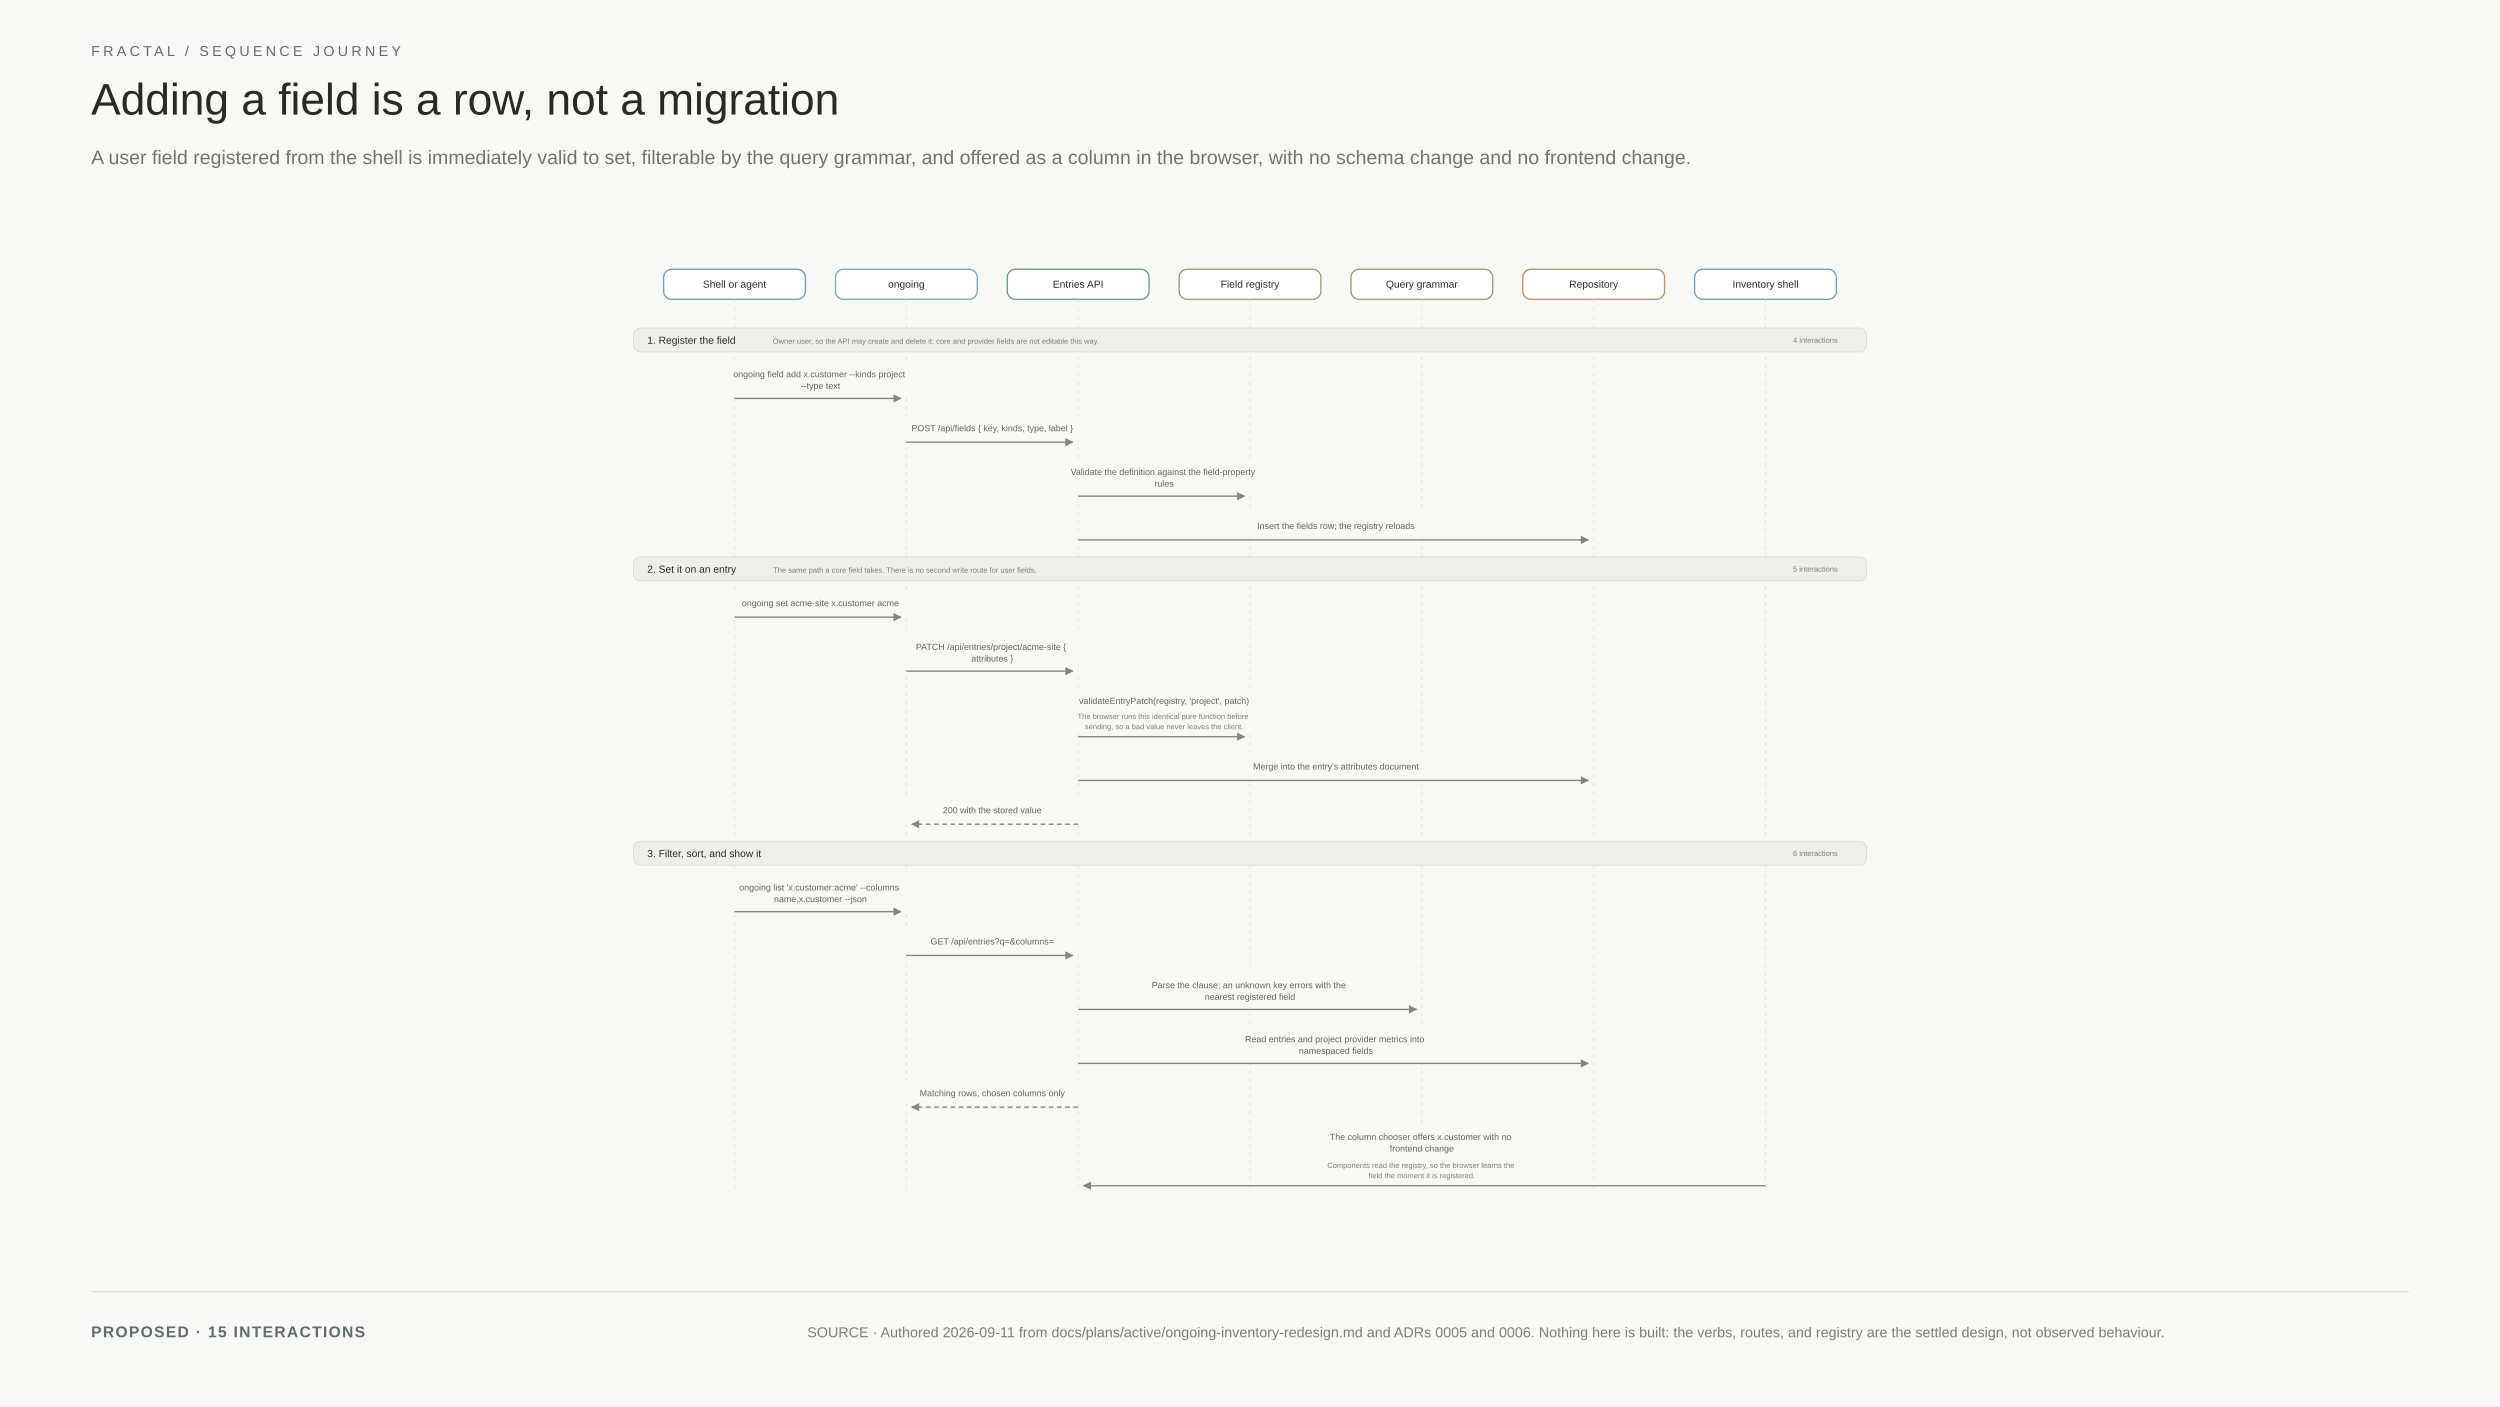
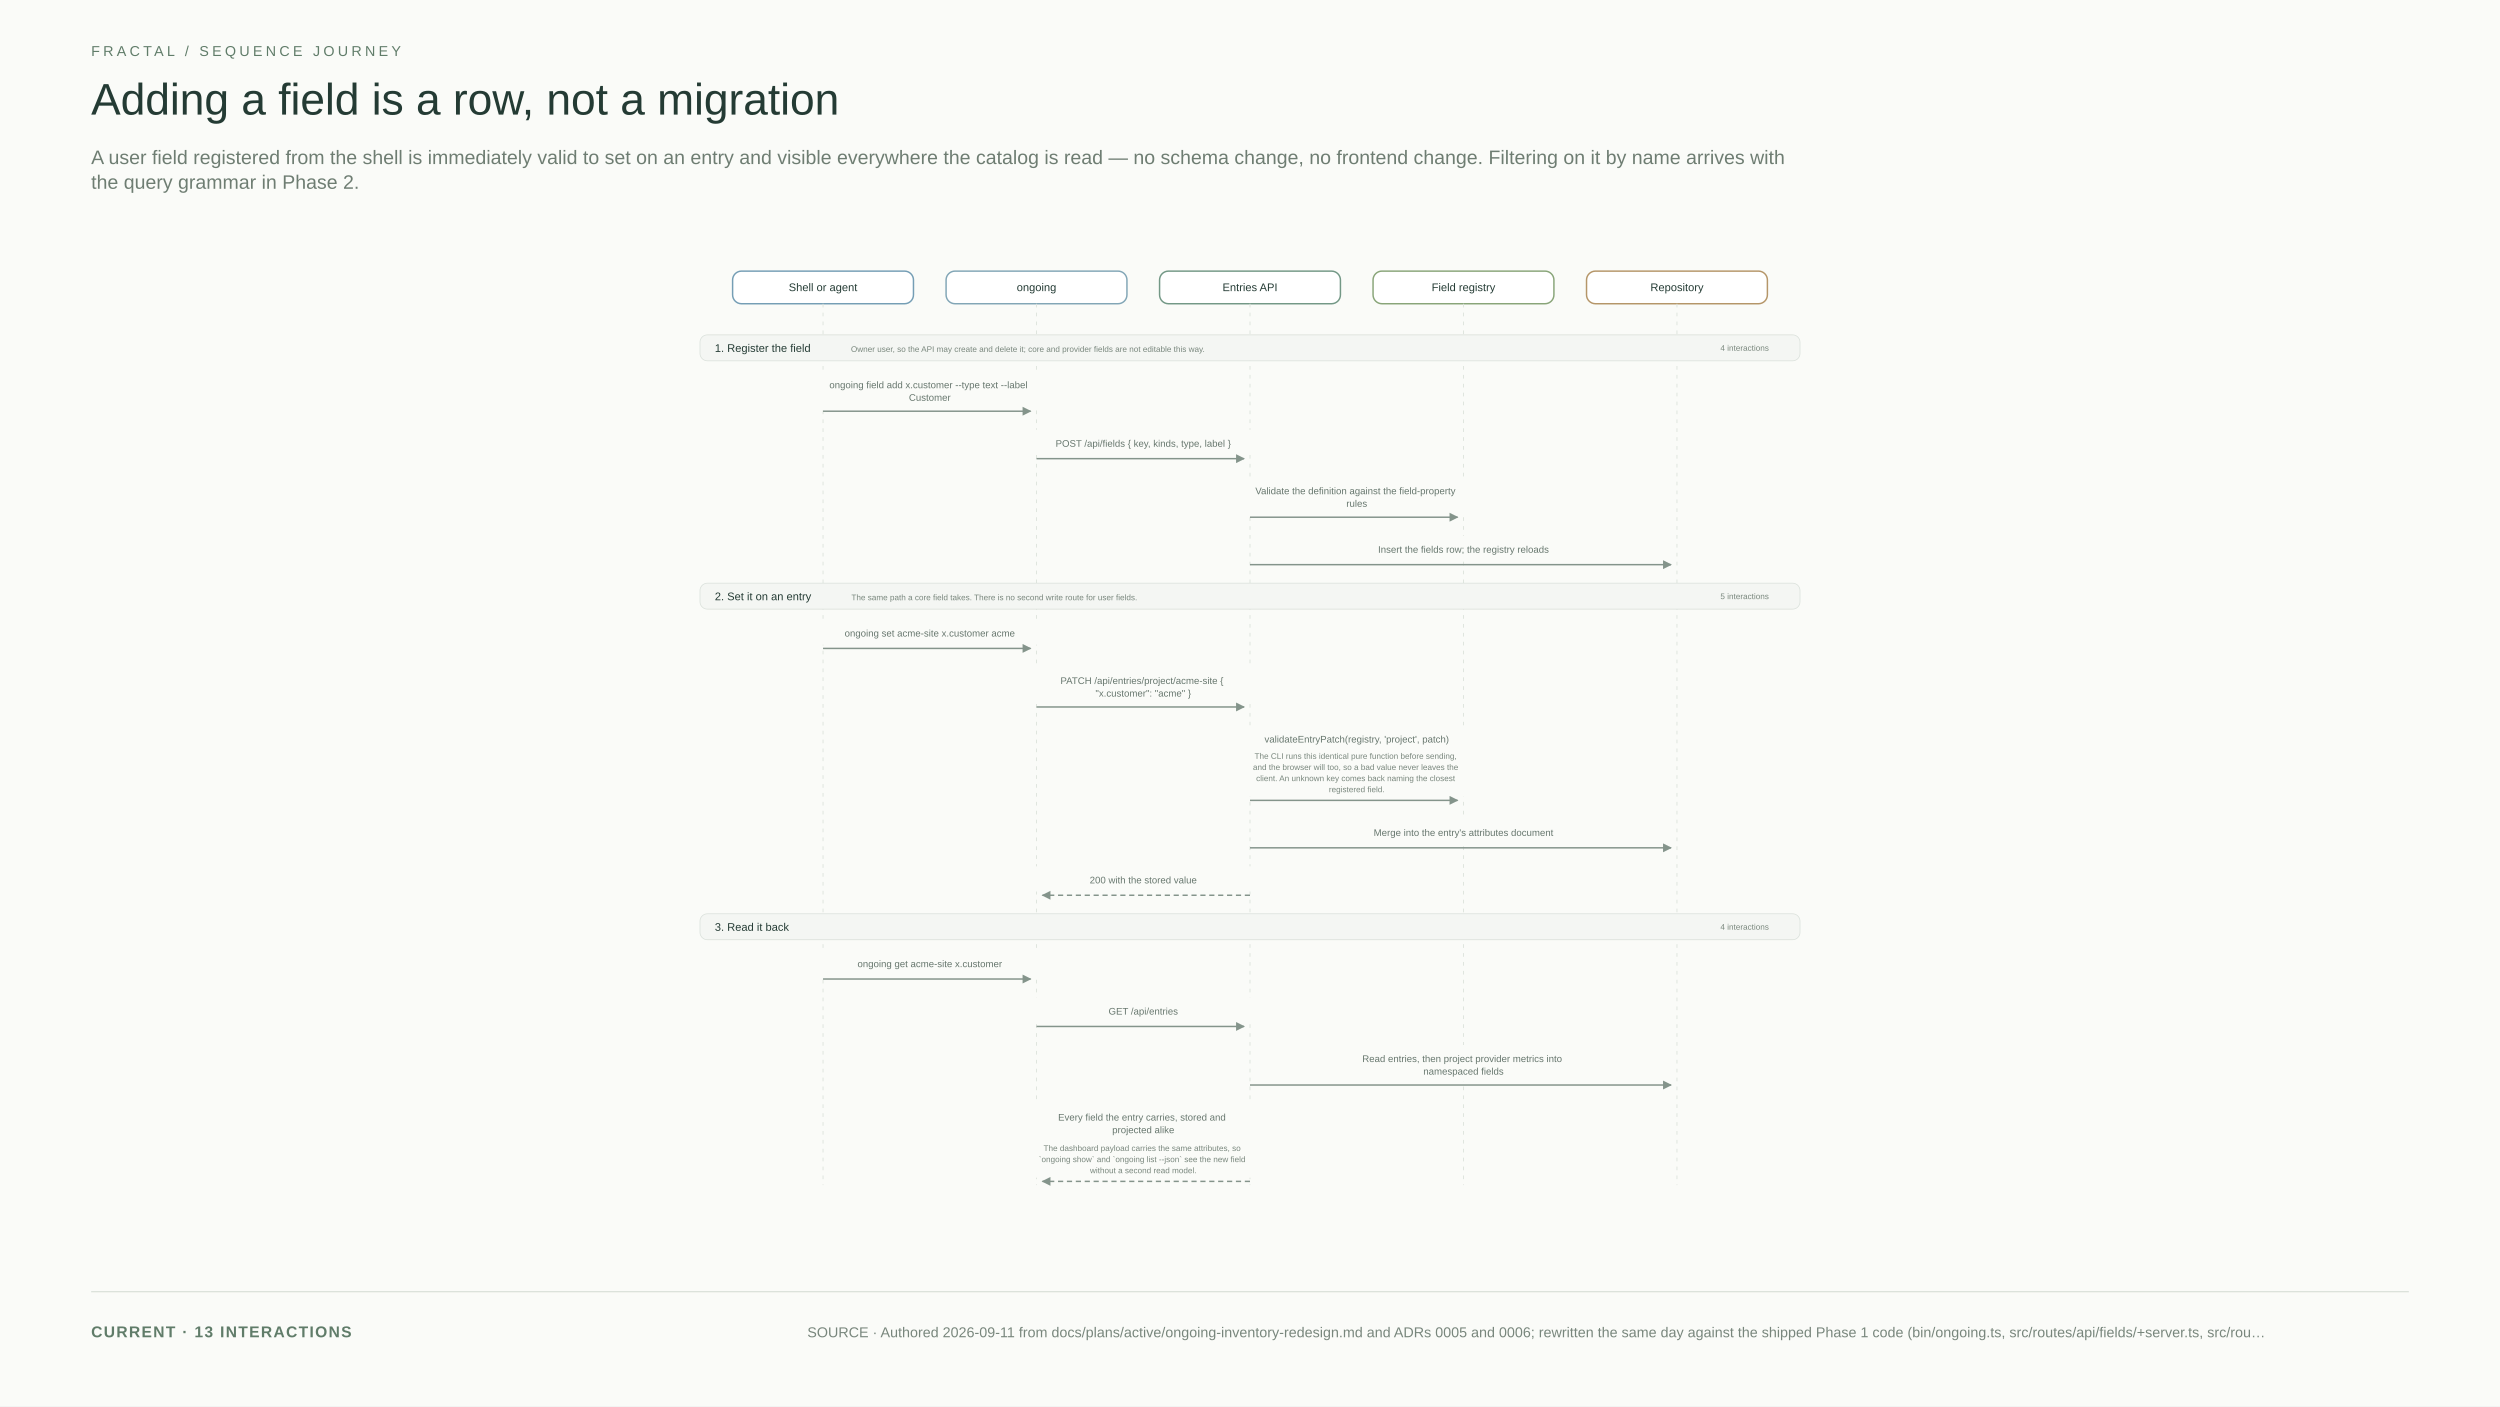
- <svg xmlns="http://www.w3.org/2000/svg" width="1920" height="1080" viewBox="0 0 1920 1080" role="img" aria-labelledby="sequence-title sequence-description" data-theme="graphite" data-theme-appearance="light">
+ <svg xmlns="http://www.w3.org/2000/svg" width="1920" height="1080" viewBox="0 0 1920 1080" role="img" aria-labelledby="sequence-title sequence-description" data-theme="grove" data-theme-appearance="light">
  <defs>
    <marker id="arrow" viewBox="0 0 10 10" refX="9" refY="5" markerWidth="6" markerHeight="6" orient="auto">
-       <path d="M0 0L10 5L0 10Z" fill="#85857f" />
+       <path d="M0 0L10 5L0 10Z" fill="#84948b" />
    </marker>
    <marker id="arrow-open" viewBox="0 0 10 10" refX="9" refY="5" markerWidth="6" markerHeight="6" orient="auto">
-       <path d="M0 0L10 5L0 10" fill="none" stroke="#85857f" stroke-width="1.5" />
+       <path d="M0 0L10 5L0 10" fill="none" stroke="#84948b" stroke-width="1.5" />
    </marker>
  </defs>
-   <rect width="1920" height="1080" fill="#f8f8f6" />
+   <rect width="1920" height="1080" fill="#fafbf8" />
  <g font-family="Arial, Helvetica, sans-serif" data-export-layer="title">
-     <text x="70" y="43" font-size="11" letter-spacing="2.5" fill="#626b6f">FRACTAL / SEQUENCE JOURNEY</text>
-     <text x="70" y="88" text-anchor="start" font-size="34" fill="#292927">
+     <text x="70" y="43" font-size="11" letter-spacing="2.5" fill="#607c69">FRACTAL / SEQUENCE JOURNEY</text>
+     <text x="70" y="88" text-anchor="start" font-size="34" fill="#243b34">
      <tspan x="70" dy="0">Adding a field is a row, not a migration</tspan>
    </text>
-     <text x="70" y="126" text-anchor="start" font-size="15" fill="#74746f">
-       <tspan x="70" dy="0">A user field registered from the shell is immediately valid to set, filterable by the query grammar, and offered as a column in the browser, with no schema change and no frontend change.</tspan>
+     <text x="70" y="126" text-anchor="start" font-size="15" fill="#6e7d72">
+       <tspan x="70" dy="0">A user field registered from the shell is immediately valid to set on an entry and visible everywhere the catalog is read — no schema change, no frontend change. Filtering on it by name arrives with</tspan>
+       <tspan x="70" dy="19">the query grammar in Phase 2.</tspan>
    </text>
  </g>
-   <g font-family="Arial, Helvetica, sans-serif" transform="translate(456.1326 190) scale(0.5248619)">
+   <g font-family="Arial, Helvetica, sans-serif" transform="translate(504.5693 190) scale(0.5692884)">
    <g data-column="shell" data-members="shell" data-elements="">
-       <rect x="102" y="32" width="207.429" height="44" rx="12" fill="#ffffff" stroke="#759EB5" stroke-width="2" />
-       <text x="205.714" y="59" text-anchor="middle" font-size="15" fill="#292927">
-         <tspan x="205.714" dy="0">Shell or agent</tspan>
+       <rect x="102" y="32" width="244" height="44" rx="12" fill="#ffffff" stroke="#759EB5" stroke-width="2" />
+       <text x="224" y="59" text-anchor="middle" font-size="15" fill="#243b34">
+         <tspan x="224" dy="0">Shell or agent</tspan>
      </text>
-       <path d="M205.714 76V1378" stroke="#ddddda" stroke-width="1.2" stroke-dasharray="5 7" />
+       <path d="M224 76V1265" stroke="#dce2db" stroke-width="1.2" stroke-dasharray="5 7" />
    </g>
    <g data-column="cli" data-members="cli" data-elements="inventory.entry_cli">
-       <rect x="353.429" y="32" width="207.429" height="44" rx="12" fill="#ffffff" stroke="#82A6B6" stroke-width="2" />
-       <text x="457.143" y="59" text-anchor="middle" font-size="15" fill="#292927">
-         <tspan x="457.143" dy="0">ongoing</tspan>
+       <rect x="390" y="32" width="244" height="44" rx="12" fill="#ffffff" stroke="#82A6B6" stroke-width="2" />
+       <text x="512" y="59" text-anchor="middle" font-size="15" fill="#243b34">
+         <tspan x="512" dy="0">ongoing</tspan>
      </text>
-       <path d="M457.143 76V1378" stroke="#ddddda" stroke-width="1.2" stroke-dasharray="5 7" />
+       <path d="M512 76V1265" stroke="#dce2db" stroke-width="1.2" stroke-dasharray="5 7" />
    </g>
    <g data-column="api" data-members="api" data-elements="inventory.entries_api">
-       <rect x="604.857" y="32" width="207.429" height="44" rx="12" fill="#ffffff" stroke="#739886" stroke-width="2" />
-       <text x="708.571" y="59" text-anchor="middle" font-size="15" fill="#292927">
-         <tspan x="708.571" dy="0">Entries API</tspan>
+       <rect x="678" y="32" width="244" height="44" rx="12" fill="#ffffff" stroke="#739886" stroke-width="2" />
+       <text x="800" y="59" text-anchor="middle" font-size="15" fill="#243b34">
+         <tspan x="800" dy="0">Entries API</tspan>
      </text>
-       <path d="M708.571 76V1378" stroke="#ddddda" stroke-width="1.2" stroke-dasharray="5 7" />
+       <path d="M800 76V1265" stroke="#dce2db" stroke-width="1.2" stroke-dasharray="5 7" />
    </g>
    <g data-column="registry" data-members="registry" data-elements="inventory.registry">
-       <rect x="856.286" y="32" width="207.429" height="44" rx="12" fill="#ffffff" stroke="#89A579" stroke-width="2" />
-       <text x="960" y="59" text-anchor="middle" font-size="15" fill="#292927">
-         <tspan x="960" dy="0">Field registry</tspan>
+       <rect x="966" y="32" width="244" height="44" rx="12" fill="#ffffff" stroke="#89A579" stroke-width="2" />
+       <text x="1088" y="59" text-anchor="middle" font-size="15" fill="#243b34">
+         <tspan x="1088" dy="0">Field registry</tspan>
      </text>
-       <path d="M960 76V1378" stroke="#ddddda" stroke-width="1.2" stroke-dasharray="5 7" />
-     </g>
-     <g data-column="query" data-members="query" data-elements="inventory.query">
-       <rect x="1107.714" y="32" width="207.429" height="44" rx="12" fill="#ffffff" stroke="#89A579" stroke-width="2" />
-       <text x="1211.429" y="59" text-anchor="middle" font-size="15" fill="#292927">
-         <tspan x="1211.429" dy="0">Query grammar</tspan>
-       </text>
-       <path d="M1211.429 76V1378" stroke="#ddddda" stroke-width="1.2" stroke-dasharray="5 7" />
+       <path d="M1088 76V1265" stroke="#dce2db" stroke-width="1.2" stroke-dasharray="5 7" />
    </g>
    <g data-column="repo" data-members="repo" data-elements="catalog.repository">
-       <rect x="1359.143" y="32" width="207.429" height="44" rx="12" fill="#ffffff" stroke="#B59669" stroke-width="2" />
-       <text x="1462.857" y="59" text-anchor="middle" font-size="15" fill="#292927">
-         <tspan x="1462.857" dy="0">Repository</tspan>
+       <rect x="1254" y="32" width="244" height="44" rx="12" fill="#ffffff" stroke="#B59669" stroke-width="2" />
+       <text x="1376" y="59" text-anchor="middle" font-size="15" fill="#243b34">
+         <tspan x="1376" dy="0">Repository</tspan>
      </text>
-       <path d="M1462.857 76V1378" stroke="#ddddda" stroke-width="1.2" stroke-dasharray="5 7" />
-     </g>
-     <g data-column="table" data-members="table" data-elements="inventory.shell">
-       <rect x="1610.571" y="32" width="207.429" height="44" rx="12" fill="#ffffff" stroke="#759EB5" stroke-width="2" />
-       <text x="1714.286" y="59" text-anchor="middle" font-size="15" fill="#292927">
-         <tspan x="1714.286" dy="0">Inventory shell</tspan>
-       </text>
-       <path d="M1714.286 76V1378" stroke="#ddddda" stroke-width="1.2" stroke-dasharray="5 7" />
+       <path d="M1376 76V1265" stroke="#dce2db" stroke-width="1.2" stroke-dasharray="5 7" />
    </g>
    <g data-row-id="register" data-message-ids="field-add,field-post,field-check,field-store" data-participant-ids="shell,cli,api,registry,repo" data-row-type="phase" data-phase-depth="0" data-collapsed="false">
-       <rect x="58" y="118" width="1804" height="35" rx="10" fill="#eeeeeb" stroke="#d5d5d0" />
-       <text x="78" y="141" text-anchor="start" font-size="15" fill="#292927">
+       <rect x="58" y="118" width="1484" height="35" rx="10" fill="#f4f6f3" stroke="#d9e0da" />
+       <text x="78" y="141" text-anchor="start" font-size="15" fill="#243b34">
        <tspan x="78" dy="0">1. Register the field</tspan>
      </text>
-       <text x="261.62" y="141" text-anchor="start" font-size="11" fill="#7d7d77">
+       <text x="261.62" y="141" text-anchor="start" font-size="11" fill="#78867c">
        <tspan x="261.62" dy="0">Owner user, so the API may create and delete it; core and provider fields are not editable this way.</tspan>
      </text>
-       <text x="1820" y="139.5" text-anchor="end" font-size="11" fill="#7d7d77">4 interactions</text>
+       <text x="1500" y="139.5" text-anchor="end" font-size="11" fill="#78867c">4 interactions</text>
    </g>
    <g data-row-id="field-add" data-message-ids="field-add" data-participant-ids="shell,cli" data-row-type="message" data-kind="call">
-       <rect x="151.429" y="167" width="360" height="49" rx="7" fill="#f8f8f6" />
-       <text x="331.429" y="190" text-anchor="middle" font-size="13" fill="#62625e">
-         <tspan x="331.429" dy="0">ongoing field add x.customer --kinds project</tspan>
-         <tspan x="331.429" dy="17">--type text</tspan>
+       <rect x="188" y="167" width="360" height="49" rx="7" fill="#fafbf8" />
+       <text x="368" y="190" text-anchor="middle" font-size="13" fill="#66766d">
+         <tspan x="368" dy="0">ongoing field add x.customer --type text --label</tspan>
+         <tspan x="368" dy="17">Customer</tspan>
      </text>
-       <path d="M205.714 221H449.143" fill="none" stroke="#85857f" stroke-width="2" marker-end="url(#arrow)" />
+       <path d="M224 221H504" fill="none" stroke="#84948b" stroke-width="2" marker-end="url(#arrow)" />
    </g>
    <g data-row-id="field-post" data-message-ids="field-post" data-participant-ids="cli,api" data-row-type="message" data-kind="call">
-       <rect x="402.857" y="246" width="360" height="34" rx="7" fill="#f8f8f6" />
-       <text x="582.857" y="269" text-anchor="middle" font-size="13" fill="#62625e">
-         <tspan x="582.857" dy="0">POST /api/fields { key, kinds, type, label }</tspan>
+       <rect x="476" y="246" width="360" height="34" rx="7" fill="#fafbf8" />
+       <text x="656" y="269" text-anchor="middle" font-size="13" fill="#66766d">
+         <tspan x="656" dy="0">POST /api/fields { key, kinds, type, label }</tspan>
      </text>
-       <path d="M457.143 285H700.571" fill="none" stroke="#85857f" stroke-width="2" marker-end="url(#arrow)" />
+       <path d="M512 285H792" fill="none" stroke="#84948b" stroke-width="2" marker-end="url(#arrow)" />
    </g>
    <g data-row-id="field-check" data-message-ids="field-check" data-participant-ids="api,registry" data-row-type="message" data-kind="call">
-       <rect x="654.286" y="310" width="360" height="49" rx="7" fill="#f8f8f6" />
-       <text x="834.286" y="333" text-anchor="middle" font-size="13" fill="#62625e">
-         <tspan x="834.286" dy="0">Validate the definition against the field-property</tspan>
-         <tspan x="834.286" dy="17">rules</tspan>
+       <rect x="764" y="310" width="360" height="49" rx="7" fill="#fafbf8" />
+       <text x="944" y="333" text-anchor="middle" font-size="13" fill="#66766d">
+         <tspan x="944" dy="0">Validate the definition against the field-property</tspan>
+         <tspan x="944" dy="17">rules</tspan>
      </text>
-       <path d="M708.571 364H952" fill="none" stroke="#85857f" stroke-width="2" marker-end="url(#arrow)" />
+       <path d="M800 364H1080" fill="none" stroke="#84948b" stroke-width="2" marker-end="url(#arrow)" />
    </g>
    <g data-row-id="field-store" data-message-ids="field-store" data-participant-ids="api,repo" data-row-type="message" data-kind="call">
-       <rect x="905.714" y="389" width="360" height="34" rx="7" fill="#f8f8f6" />
-       <text x="1085.714" y="412" text-anchor="middle" font-size="13" fill="#62625e">
-         <tspan x="1085.714" dy="0">Insert the fields row; the registry reloads</tspan>
+       <rect x="908" y="389" width="360" height="34" rx="7" fill="#fafbf8" />
+       <text x="1088" y="412" text-anchor="middle" font-size="13" fill="#66766d">
+         <tspan x="1088" dy="0">Insert the fields row; the registry reloads</tspan>
      </text>
-       <path d="M708.571 428H1454.857" fill="none" stroke="#85857f" stroke-width="2" marker-end="url(#arrow)" />
+       <path d="M800 428H1368" fill="none" stroke="#84948b" stroke-width="2" marker-end="url(#arrow)" />
    </g>
    <g data-row-id="assign" data-message-ids="set-cmd,set-patch,set-validate,set-write,set-ok" data-participant-ids="shell,cli,api,registry,repo" data-row-type="phase" data-phase-depth="0" data-collapsed="false">
-       <rect x="58" y="453" width="1804" height="35" rx="10" fill="#eeeeeb" stroke="#d5d5d0" />
-       <text x="78" y="476" text-anchor="start" font-size="15" fill="#292927">
+       <rect x="58" y="453" width="1484" height="35" rx="10" fill="#f4f6f3" stroke="#d9e0da" />
+       <text x="78" y="476" text-anchor="start" font-size="15" fill="#243b34">
        <tspan x="78" dy="0">2. Set it on an entry</tspan>
      </text>
-       <text x="262.28" y="476" text-anchor="start" font-size="11" fill="#7d7d77">
+       <text x="262.28" y="476" text-anchor="start" font-size="11" fill="#78867c">
        <tspan x="262.28" dy="0">The same path a core field takes. There is no second write route for user fields.</tspan>
      </text>
-       <text x="1820" y="474.5" text-anchor="end" font-size="11" fill="#7d7d77">5 interactions</text>
+       <text x="1500" y="474.5" text-anchor="end" font-size="11" fill="#78867c">5 interactions</text>
    </g>
    <g data-row-id="set-cmd" data-message-ids="set-cmd" data-participant-ids="shell,cli" data-row-type="message" data-kind="call">
-       <rect x="151.429" y="502" width="360" height="34" rx="7" fill="#f8f8f6" />
-       <text x="331.429" y="525" text-anchor="middle" font-size="13" fill="#62625e">
-         <tspan x="331.429" dy="0">ongoing set acme-site x.customer acme</tspan>
+       <rect x="188" y="502" width="360" height="34" rx="7" fill="#fafbf8" />
+       <text x="368" y="525" text-anchor="middle" font-size="13" fill="#66766d">
+         <tspan x="368" dy="0">ongoing set acme-site x.customer acme</tspan>
      </text>
-       <path d="M205.714 541H449.143" fill="none" stroke="#85857f" stroke-width="2" marker-end="url(#arrow)" />
+       <path d="M224 541H504" fill="none" stroke="#84948b" stroke-width="2" marker-end="url(#arrow)" />
    </g>
    <g data-row-id="set-patch" data-message-ids="set-patch" data-participant-ids="cli,api" data-row-type="message" data-kind="call">
-       <rect x="402.857" y="566" width="360" height="49" rx="7" fill="#f8f8f6" />
-       <text x="582.857" y="589" text-anchor="middle" font-size="13" fill="#62625e">
-         <tspan x="582.857" dy="0">PATCH /api/entries/project/acme-site {</tspan>
-         <tspan x="582.857" dy="17">attributes }</tspan>
+       <rect x="476" y="566" width="360" height="49" rx="7" fill="#fafbf8" />
+       <text x="656" y="589" text-anchor="middle" font-size="13" fill="#66766d">
+         <tspan x="656" dy="0">PATCH /api/entries/project/acme-site {</tspan>
+         <tspan x="656" dy="17">"x.customer": "acme" }</tspan>
      </text>
-       <path d="M457.143 620H700.571" fill="none" stroke="#85857f" stroke-width="2" marker-end="url(#arrow)" />
+       <path d="M512 620H792" fill="none" stroke="#84948b" stroke-width="2" marker-end="url(#arrow)" />
    </g>
    <g data-row-id="set-validate" data-message-ids="set-validate" data-participant-ids="api,registry" data-row-type="message" data-kind="call">
-       <rect x="654.286" y="645" width="360" height="66" rx="7" fill="#f8f8f6" />
-       <text x="834.286" y="668" text-anchor="middle" font-size="13" fill="#62625e">
-         <tspan x="834.286" dy="0">validateEntryPatch(registry, 'project', patch)</tspan>
+       <rect x="764" y="645" width="360" height="96" rx="7" fill="#fafbf8" />
+       <text x="944" y="668" text-anchor="middle" font-size="13" fill="#66766d">
+         <tspan x="944" dy="0">validateEntryPatch(registry, 'project', patch)</tspan>
      </text>
-       <text x="834.286" y="690" text-anchor="middle" font-size="11" fill="#7d7d77">
-         <tspan x="834.286" dy="0">The browser runs this identical pure function before</tspan>
-         <tspan x="834.286" dy="15">sending, so a bad value never leaves the client.</tspan>
+       <text x="944" y="690" text-anchor="middle" font-size="11" fill="#78867c">
+         <tspan x="944" dy="0">The CLI runs this identical pure function before sending,</tspan>
+         <tspan x="944" dy="15">and the browser will too, so a bad value never leaves the</tspan>
+         <tspan x="944" dy="15">client. An unknown key comes back naming the closest</tspan>
+         <tspan x="944" dy="15">registered field.</tspan>
      </text>
-       <path d="M708.571 716H952" fill="none" stroke="#85857f" stroke-width="2" marker-end="url(#arrow)" />
+       <path d="M800 746H1080" fill="none" stroke="#84948b" stroke-width="2" marker-end="url(#arrow)" />
    </g>
    <g data-row-id="set-write" data-message-ids="set-write" data-participant-ids="api,repo" data-row-type="message" data-kind="call">
-       <rect x="905.714" y="741" width="360" height="34" rx="7" fill="#f8f8f6" />
-       <text x="1085.714" y="764" text-anchor="middle" font-size="13" fill="#62625e">
-         <tspan x="1085.714" dy="0">Merge into the entry's attributes document</tspan>
+       <rect x="908" y="771" width="360" height="34" rx="7" fill="#fafbf8" />
+       <text x="1088" y="794" text-anchor="middle" font-size="13" fill="#66766d">
+         <tspan x="1088" dy="0">Merge into the entry's attributes document</tspan>
      </text>
-       <path d="M708.571 780H1454.857" fill="none" stroke="#85857f" stroke-width="2" marker-end="url(#arrow)" />
+       <path d="M800 810H1368" fill="none" stroke="#84948b" stroke-width="2" marker-end="url(#arrow)" />
    </g>
    <g data-row-id="set-ok" data-message-ids="set-ok" data-participant-ids="api,cli" data-row-type="message" data-kind="return">
-       <rect x="402.857" y="805" width="360" height="34" rx="7" fill="#f8f8f6" />
-       <text x="582.857" y="828" text-anchor="middle" font-size="13" fill="#62625e">
-         <tspan x="582.857" dy="0">200 with the stored value</tspan>
+       <rect x="476" y="835" width="360" height="34" rx="7" fill="#fafbf8" />
+       <text x="656" y="858" text-anchor="middle" font-size="13" fill="#66766d">
+         <tspan x="656" dy="0">200 with the stored value</tspan>
      </text>
-       <path d="M708.571 844H465.143" fill="none" stroke="#85857f" stroke-width="2" stroke-dasharray="7 5" marker-end="url(#arrow)" />
+       <path d="M800 874H520" fill="none" stroke="#84948b" stroke-width="2" stroke-dasharray="7 5" marker-end="url(#arrow)" />
    </g>
-     <g data-row-id="use" data-message-ids="list-cmd,list-get,list-parse,list-read,list-rows,ui-column" data-participant-ids="shell,cli,api,query,repo,table" data-row-type="phase" data-phase-depth="0" data-collapsed="false">
-       <rect x="58" y="869" width="1804" height="35" rx="10" fill="#eeeeeb" stroke="#d5d5d0" />
-       <text x="78" y="892" text-anchor="start" font-size="15" fill="#292927">
-         <tspan x="78" dy="0">3. Filter, sort, and show it</tspan>
+     <g data-row-id="use" data-message-ids="list-cmd,list-get,list-read,list-rows" data-participant-ids="shell,cli,api,repo" data-row-type="phase" data-phase-depth="0" data-collapsed="false">
+       <rect x="58" y="899" width="1484" height="35" rx="10" fill="#f4f6f3" stroke="#d9e0da" />
+       <text x="78" y="922" text-anchor="start" font-size="15" fill="#243b34">
+         <tspan x="78" dy="0">3. Read it back</tspan>
      </text>
-       <text x="1820" y="890.5" text-anchor="end" font-size="11" fill="#7d7d77">6 interactions</text>
+       <text x="1500" y="920.5" text-anchor="end" font-size="11" fill="#78867c">4 interactions</text>
    </g>
    <g data-row-id="list-cmd" data-message-ids="list-cmd" data-participant-ids="shell,cli" data-row-type="message" data-kind="call">
-       <rect x="151.429" y="918" width="360" height="49" rx="7" fill="#f8f8f6" />
-       <text x="331.429" y="941" text-anchor="middle" font-size="13" fill="#62625e">
-         <tspan x="331.429" dy="0">ongoing list 'x.customer:acme' --columns</tspan>
-         <tspan x="331.429" dy="17">name,x.customer --json</tspan>
+       <rect x="188" y="948" width="360" height="34" rx="7" fill="#fafbf8" />
+       <text x="368" y="971" text-anchor="middle" font-size="13" fill="#66766d">
+         <tspan x="368" dy="0">ongoing get acme-site x.customer</tspan>
      </text>
-       <path d="M205.714 972H449.143" fill="none" stroke="#85857f" stroke-width="2" marker-end="url(#arrow)" />
+       <path d="M224 987H504" fill="none" stroke="#84948b" stroke-width="2" marker-end="url(#arrow)" />
    </g>
    <g data-row-id="list-get" data-message-ids="list-get" data-participant-ids="cli,api" data-row-type="message" data-kind="call">
-       <rect x="402.857" y="997" width="360" height="34" rx="7" fill="#f8f8f6" />
-       <text x="582.857" y="1020" text-anchor="middle" font-size="13" fill="#62625e">
-         <tspan x="582.857" dy="0">GET /api/entries?q=&amp;columns=</tspan>
+       <rect x="476" y="1012" width="360" height="34" rx="7" fill="#fafbf8" />
+       <text x="656" y="1035" text-anchor="middle" font-size="13" fill="#66766d">
+         <tspan x="656" dy="0">GET /api/entries</tspan>
      </text>
-       <path d="M457.143 1036H700.571" fill="none" stroke="#85857f" stroke-width="2" marker-end="url(#arrow)" />
-     </g>
-     <g data-row-id="list-parse" data-message-ids="list-parse" data-participant-ids="api,query" data-row-type="message" data-kind="call">
-       <rect x="780" y="1061" width="360" height="49" rx="7" fill="#f8f8f6" />
-       <text x="960" y="1084" text-anchor="middle" font-size="13" fill="#62625e">
-         <tspan x="960" dy="0">Parse the clause; an unknown key errors with the</tspan>
-         <tspan x="960" dy="17">nearest registered field</tspan>
-       </text>
-       <path d="M708.571 1115H1203.429" fill="none" stroke="#85857f" stroke-width="2" marker-end="url(#arrow)" />
+       <path d="M512 1051H792" fill="none" stroke="#84948b" stroke-width="2" marker-end="url(#arrow)" />
    </g>
    <g data-row-id="list-read" data-message-ids="list-read" data-participant-ids="api,repo" data-row-type="message" data-kind="call">
-       <rect x="905.714" y="1140" width="360" height="49" rx="7" fill="#f8f8f6" />
-       <text x="1085.714" y="1163" text-anchor="middle" font-size="13" fill="#62625e">
-         <tspan x="1085.714" dy="0">Read entries and project provider metrics into</tspan>
-         <tspan x="1085.714" dy="17">namespaced fields</tspan>
+       <rect x="908" y="1076" width="360" height="49" rx="7" fill="#fafbf8" />
+       <text x="1088" y="1099" text-anchor="middle" font-size="13" fill="#66766d">
+         <tspan x="1088" dy="0">Read entries, then project provider metrics into</tspan>
+         <tspan x="1088" dy="17">namespaced fields</tspan>
      </text>
-       <path d="M708.571 1194H1454.857" fill="none" stroke="#85857f" stroke-width="2" marker-end="url(#arrow)" />
+       <path d="M800 1130H1368" fill="none" stroke="#84948b" stroke-width="2" marker-end="url(#arrow)" />
    </g>
    <g data-row-id="list-rows" data-message-ids="list-rows" data-participant-ids="api,cli" data-row-type="message" data-kind="return">
-       <rect x="402.857" y="1219" width="360" height="34" rx="7" fill="#f8f8f6" />
-       <text x="582.857" y="1242" text-anchor="middle" font-size="13" fill="#62625e">
-         <tspan x="582.857" dy="0">Matching rows, chosen columns only</tspan>
+       <rect x="476" y="1155" width="360" height="100" rx="7" fill="#fafbf8" />
+       <text x="656" y="1178" text-anchor="middle" font-size="13" fill="#66766d">
+         <tspan x="656" dy="0">Every field the entry carries, stored and</tspan>
+         <tspan x="656" dy="17">projected alike</tspan>
      </text>
-       <path d="M708.571 1258H465.143" fill="none" stroke="#85857f" stroke-width="2" stroke-dasharray="7 5" marker-end="url(#arrow)" />
-     </g>
-     <g data-row-id="ui-column" data-message-ids="ui-column" data-participant-ids="table,api" data-row-type="message" data-kind="call">
-       <rect x="1031.429" y="1283" width="360" height="85" rx="7" fill="#f8f8f6" />
-       <text x="1211.429" y="1306" text-anchor="middle" font-size="13" fill="#62625e">
-         <tspan x="1211.429" dy="0">The column chooser offers x.customer with no</tspan>
-         <tspan x="1211.429" dy="17">frontend change</tspan>
+       <text x="656" y="1219" text-anchor="middle" font-size="11" fill="#78867c">
+         <tspan x="656" dy="0">The dashboard payload carries the same attributes, so</tspan>
+         <tspan x="656" dy="15">`ongoing show` and `ongoing list --json` see the new field</tspan>
+         <tspan x="656" dy="15">without a second read model.</tspan>
      </text>
-       <text x="1211.429" y="1347" text-anchor="middle" font-size="11" fill="#7d7d77">
-         <tspan x="1211.429" dy="0">Components read the registry, so the browser learns the</tspan>
-         <tspan x="1211.429" dy="15">field the moment it is registered.</tspan>
-       </text>
-       <path d="M1714.286 1373H716.571" fill="none" stroke="#85857f" stroke-width="2" marker-end="url(#arrow)" />
+       <path d="M800 1260H520" fill="none" stroke="#84948b" stroke-width="2" stroke-dasharray="7 5" marker-end="url(#arrow)" />
    </g>
  </g>
  <g font-family="Arial, Helvetica, sans-serif" data-export-layer="footer">
-     <path d="M70 992H1850" stroke="#ddddda" />
-     <text x="70" y="1027" font-size="12" font-weight="600" letter-spacing="1" fill="#626b6f">PROPOSED · 15 INTERACTIONS</text>
-     <text x="620" y="1027" font-size="11" fill="#7d7d77">SOURCE · Authored 2026-09-11 from docs/plans/active/ongoing-inventory-redesign.md and ADRs 0005 and 0006. Nothing here is built: the verbs, routes, and registry are the settled design, not observed behaviour.</text>
+     <path d="M70 992H1850" stroke="#dce2db" />
+     <text x="70" y="1027" font-size="12" font-weight="600" letter-spacing="1" fill="#607c69">CURRENT · 13 INTERACTIONS</text>
+     <text x="620" y="1027" font-size="11" fill="#78867c">SOURCE · Authored 2026-09-11 from docs/plans/active/ongoing-inventory-redesign.md and ADRs 0005 and 0006; rewritten the same day against the shipped Phase 1 code (bin/ongoing.ts, src/routes/api/fields/+server.ts, src/rou…</text>
  </g>
</svg>
